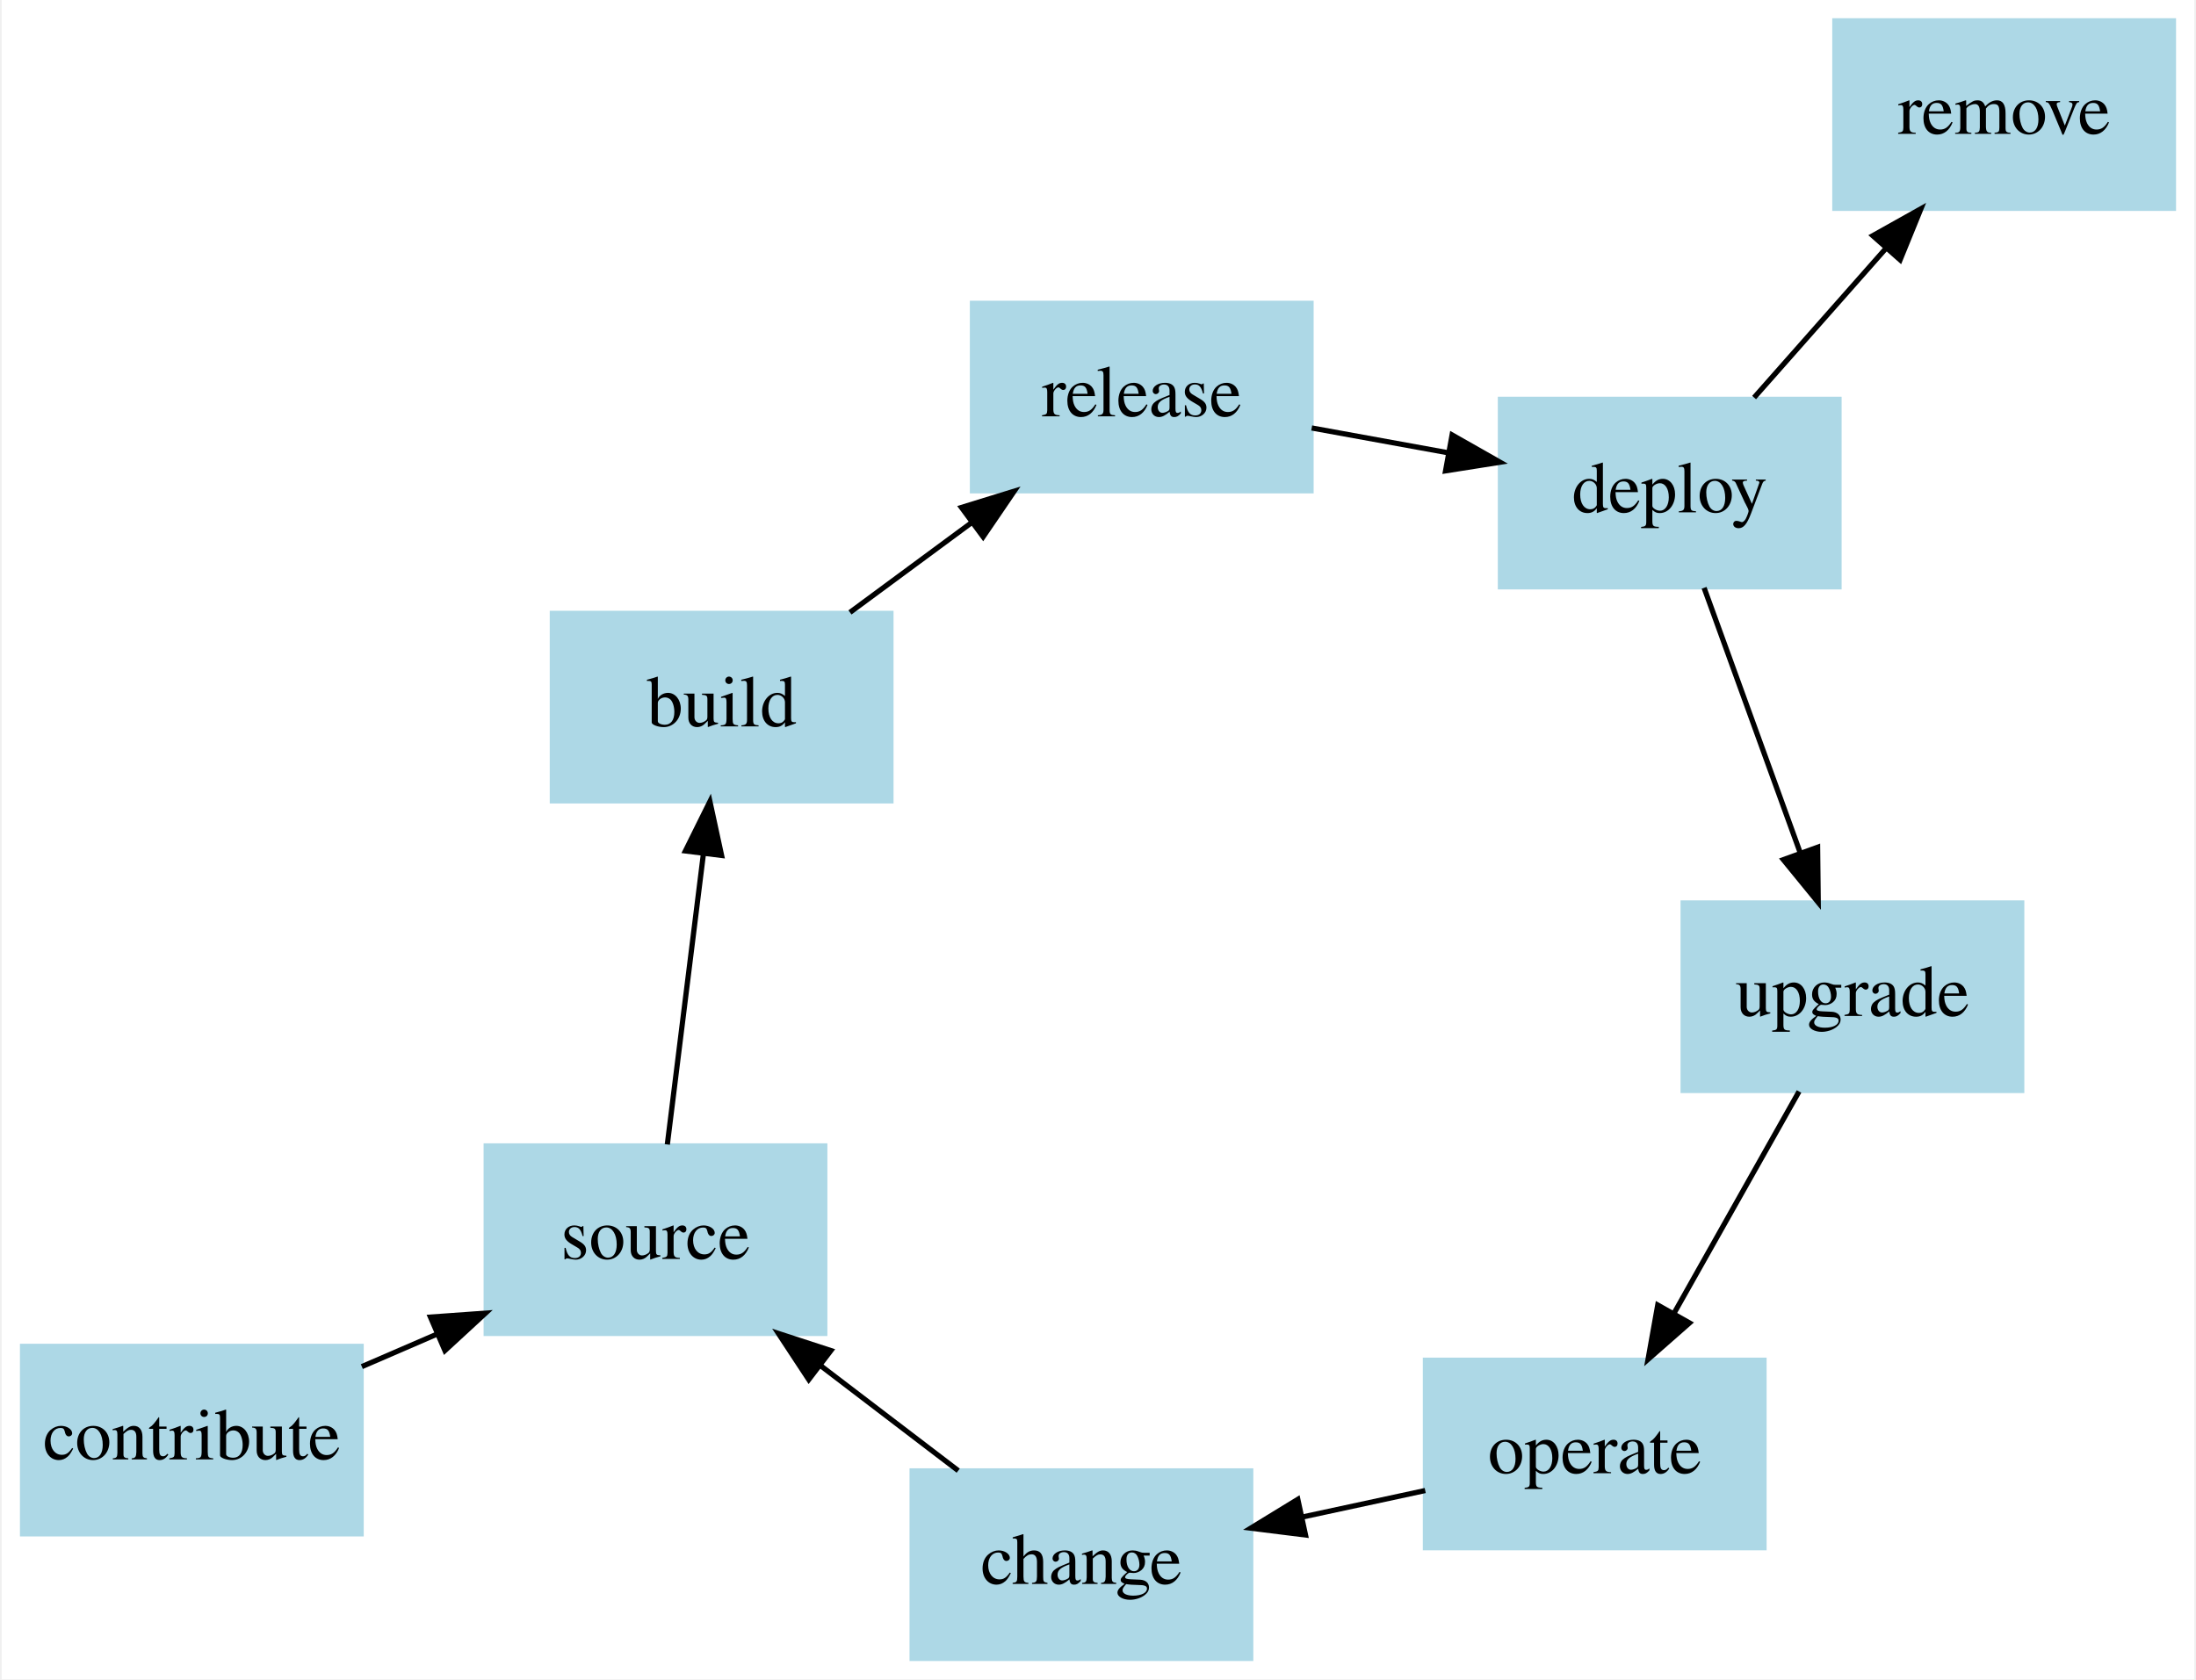
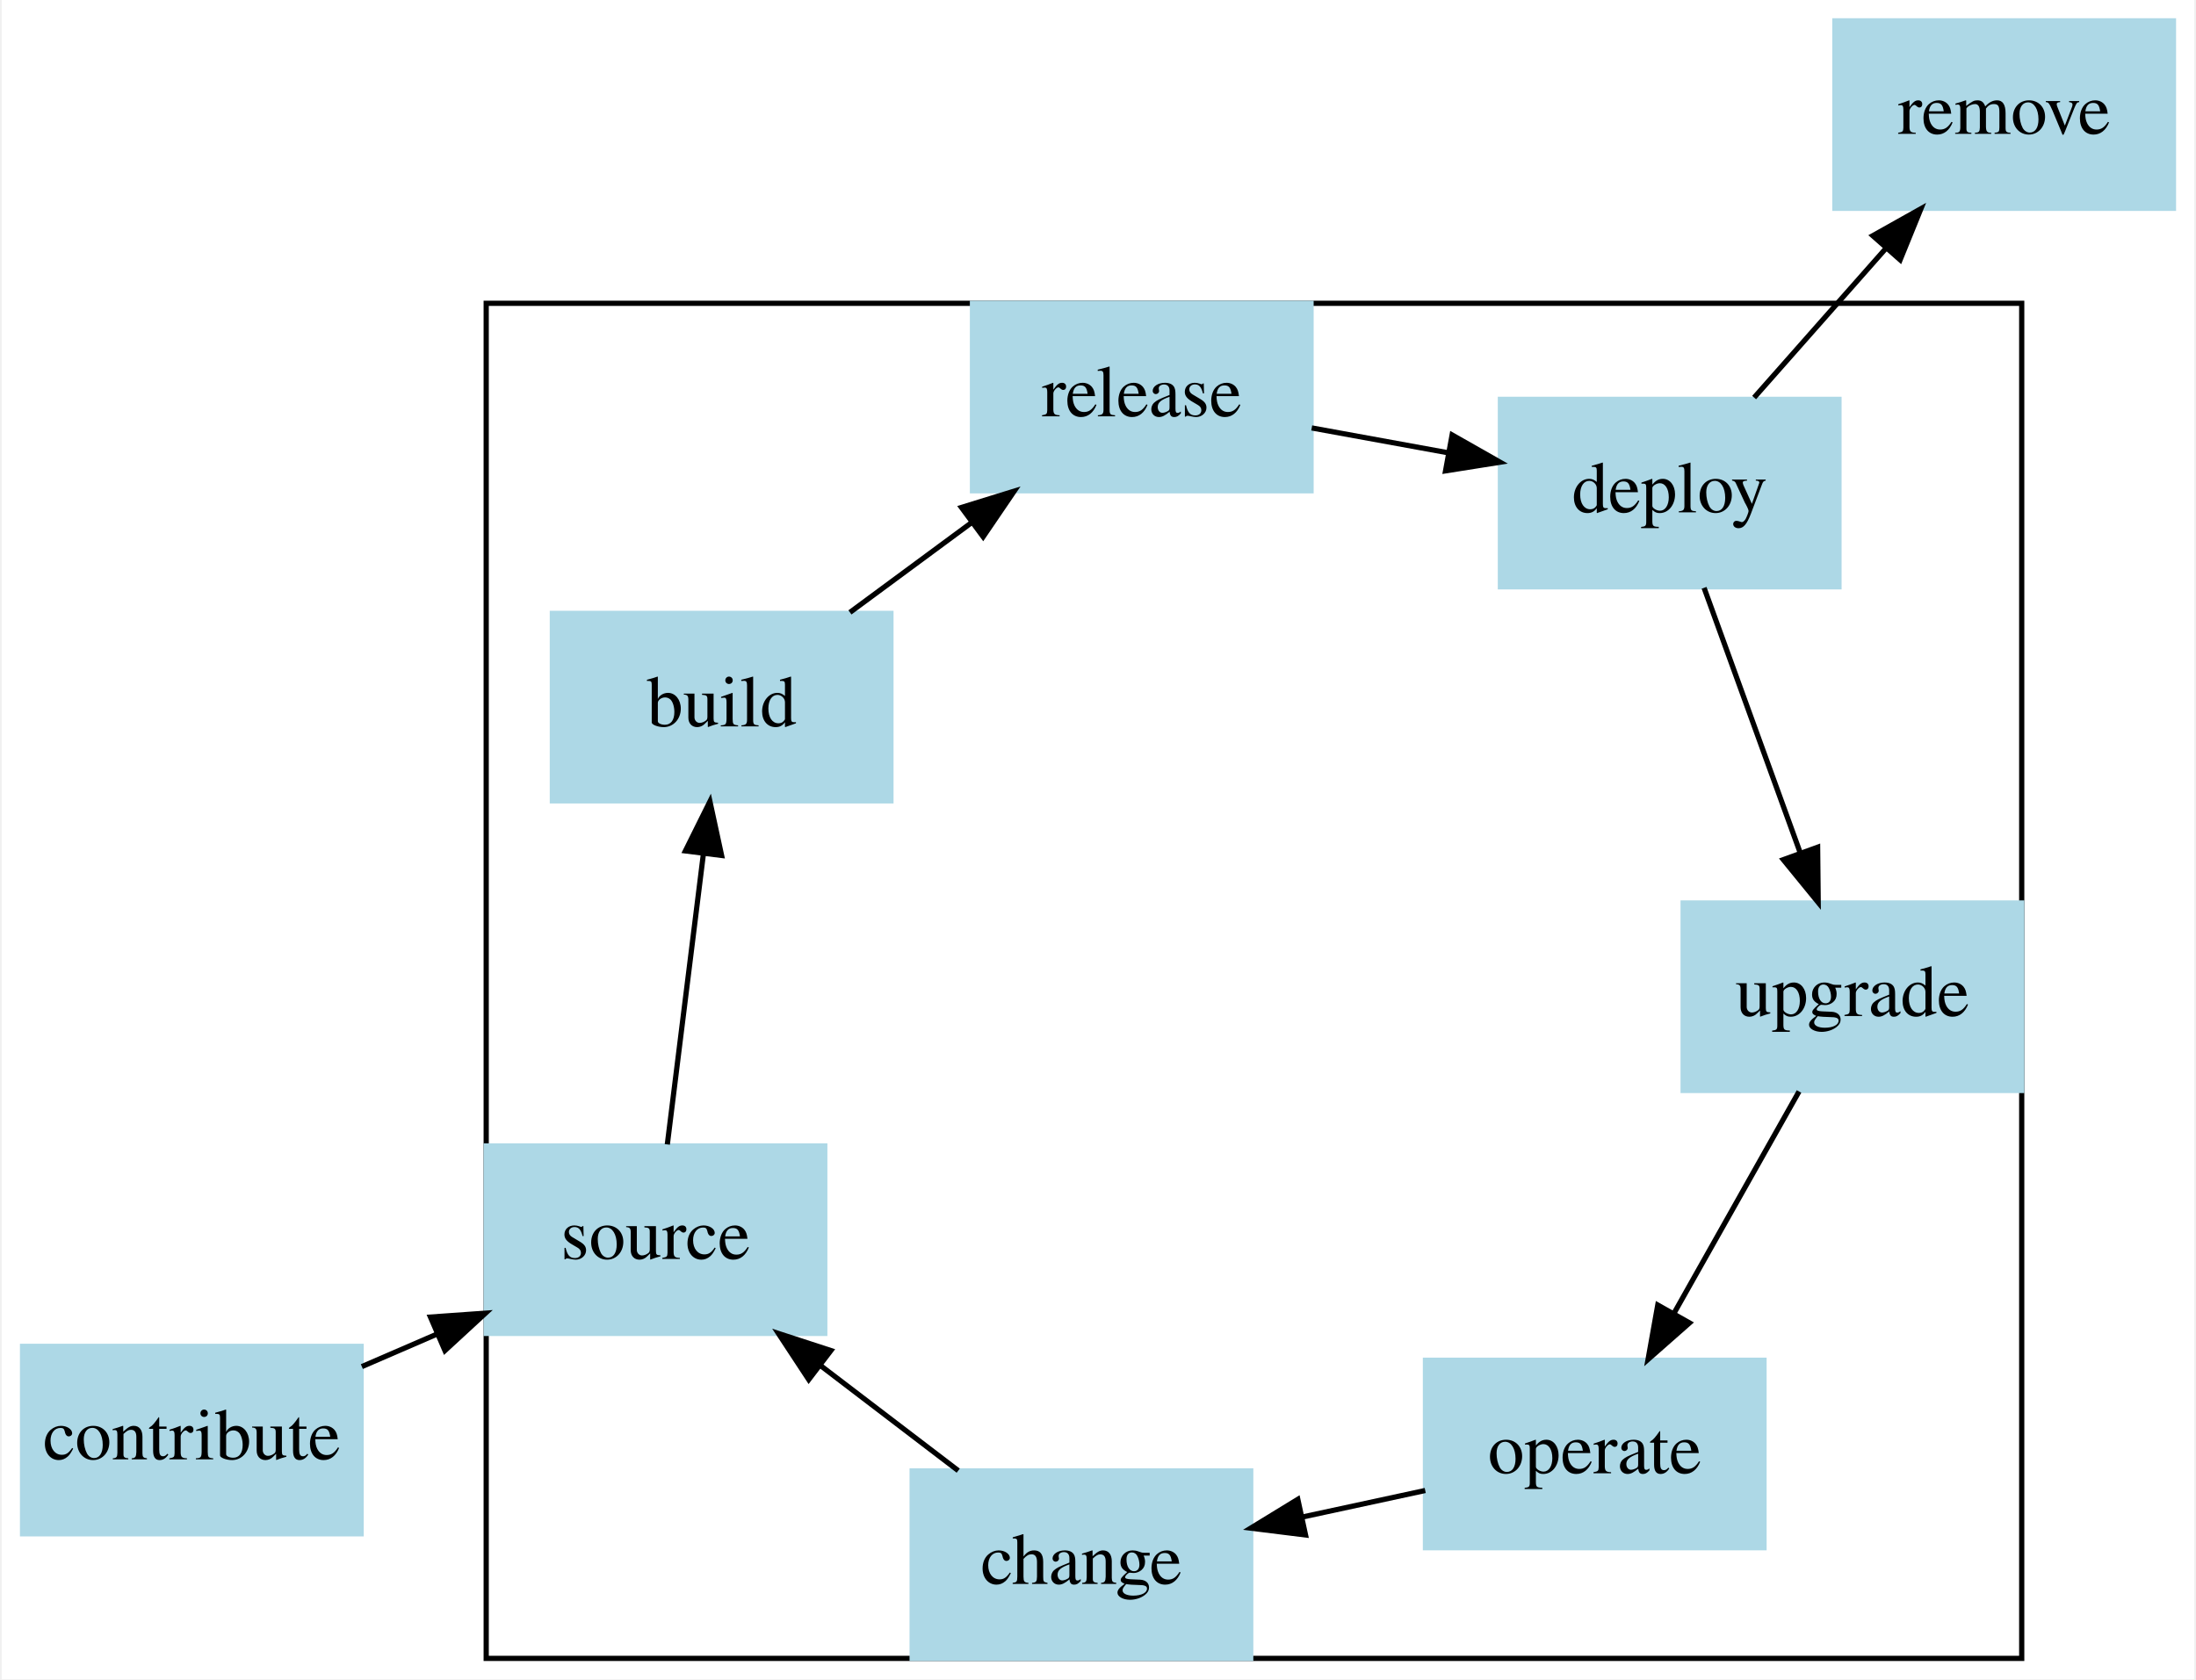
<svg xmlns="http://www.w3.org/2000/svg" width="421pt" height="322pt" viewBox="0.00 0.00 420.92 322.44">
-   <g id="graph0" class="graph" transform="scale(1 1) rotate(0) translate(4 318.443)">
-     <polygon fill="white" stroke="none" points="-4,4 -4,-318.443 416.917,-318.443 416.917,4 -4,4" />
+   <g id="graph0" class="graph" transform="scale(1 1) rotate(0) translate(4 318.44)">
+     <polygon fill="white" stroke="transparent" points="-4,4 -4,-318.44 416.92,-318.44 416.92,4 -4,4" />
+     <g id="clust1" class="cluster">
+       <polygon fill="none" stroke="black" points="89.01,0 89.01,-260.2 383.79,-260.2 383.79,0 89.01,0" />
+     </g>
    <g id="node1" class="node">
-       <polygon fill="lightblue" stroke="lightblue" points="65,-59.919 0,-59.919 0,-23.919 65,-23.919 65,-59.919" />
-       <text text-anchor="middle" x="32.5" y="-38.219" font-family="Times,serif" font-size="14.00">contribute</text>
+       <polygon fill="lightblue" stroke="lightblue" points="65,-59.92 0,-59.92 0,-23.92 65,-23.92 65,-59.92" />
+       <text text-anchor="middle" x="32.5" y="-38.22" font-family="Times,serif" font-size="14.00">contribute</text>
    </g>
    <g id="node2" class="node">
-       <polygon fill="lightblue" stroke="lightblue" points="154.01,-98.403 89.01,-98.403 89.01,-62.403 154.01,-62.403 154.01,-98.403" />
-       <text text-anchor="middle" x="121.51" y="-76.703" font-family="Times,serif" font-size="14.00">source</text>
+       <polygon fill="lightblue" stroke="lightblue" points="154.01,-98.4 89.01,-98.4 89.01,-62.4 154.01,-62.4 154.01,-98.4" />
+       <text text-anchor="middle" x="121.51" y="-76.7" font-family="Times,serif" font-size="14.00">source</text>
    </g>
    <g id="edge1" class="edge">
-       <path fill="none" stroke="black" d="M65.139,-56.03C69.855,-58.07 74.764,-60.192 79.63,-62.296" />
-       <polygon fill="black" stroke="black" points="78.308,-65.537 88.876,-66.293 81.086,-59.112 78.308,-65.537" />
+       <path fill="none" stroke="black" d="M65.14,-56.03C69.86,-58.07 74.76,-60.19 79.63,-62.3" />
+       <polygon fill="black" stroke="black" points="78.31,-65.54 88.88,-66.29 81.09,-59.11 78.31,-65.54" />
    </g>
    <g id="node3" class="node">
-       <polygon fill="lightblue" stroke="lightblue" points="166.709,-200.664 101.709,-200.664 101.709,-164.664 166.709,-164.664 166.709,-200.664" />
-       <text text-anchor="middle" x="134.209" y="-178.964" font-family="Times,serif" font-size="14.00">build</text>
+       <polygon fill="lightblue" stroke="lightblue" points="166.71,-200.66 101.71,-200.66 101.71,-164.66 166.71,-164.66 166.71,-200.66" />
+       <text text-anchor="middle" x="134.21" y="-178.96" font-family="Times,serif" font-size="14.00">build</text>
    </g>
    <g id="edge2" class="edge">
-       <path fill="none" stroke="black" d="M123.781,-98.685C125.704,-114.172 128.493,-136.632 130.702,-154.428" />
-       <polygon fill="black" stroke="black" points="127.252,-155.047 131.958,-164.54 134.199,-154.185 127.252,-155.047" />
+       <path fill="none" stroke="black" d="M123.78,-98.69C125.7,-114.17 128.49,-136.63 130.7,-154.43" />
+       <polygon fill="black" stroke="black" points="127.25,-155.05 131.96,-164.54 134.2,-154.18 127.25,-155.05" />
    </g>
    <g id="node4" class="node">
-       <polygon fill="lightblue" stroke="lightblue" points="247.358,-260.2 182.358,-260.2 182.358,-224.2 247.358,-224.2 247.358,-260.2" />
-       <text text-anchor="middle" x="214.858" y="-238.5" font-family="Times,serif" font-size="14.00">release</text>
+       <polygon fill="lightblue" stroke="lightblue" points="247.36,-260.2 182.36,-260.2 182.36,-224.2 247.36,-224.2 247.36,-260.2" />
+       <text text-anchor="middle" x="214.86" y="-238.5" font-family="Times,serif" font-size="14.00">release</text>
    </g>
    <g id="edge3" class="edge">
-       <path fill="none" stroke="black" d="M158.844,-200.85C166.192,-206.275 174.364,-212.307 182.143,-218.05" />
-       <polygon fill="black" stroke="black" points="180.249,-221.002 190.373,-224.125 184.407,-215.37 180.249,-221.002" />
+       <path fill="none" stroke="black" d="M158.84,-200.85C166.19,-206.27 174.36,-212.31 182.14,-218.05" />
+       <polygon fill="black" stroke="black" points="180.25,-221 190.37,-224.13 184.41,-215.37 180.25,-221" />
    </g>
    <g id="node5" class="node">
-       <polygon fill="lightblue" stroke="lightblue" points="348.715,-241.764 283.715,-241.764 283.715,-205.764 348.715,-205.764 348.715,-241.764" />
-       <text text-anchor="middle" x="316.215" y="-220.064" font-family="Times,serif" font-size="14.00">deploy</text>
+       <polygon fill="lightblue" stroke="lightblue" points="348.71,-241.76 283.71,-241.76 283.71,-205.76 348.71,-205.76 348.71,-241.76" />
+       <text text-anchor="middle" x="316.21" y="-220.06" font-family="Times,serif" font-size="14.00">deploy</text>
    </g>
    <g id="edge4" class="edge">
-       <path fill="none" stroke="black" d="M247.486,-236.266C255.805,-234.752 264.87,-233.104 273.607,-231.514" />
-       <polygon fill="black" stroke="black" points="274.436,-234.921 283.648,-229.688 273.183,-228.034 274.436,-234.921" />
+       <path fill="none" stroke="black" d="M247.49,-236.27C255.8,-234.75 264.87,-233.1 273.61,-231.51" />
+       <polygon fill="black" stroke="black" points="274.44,-234.92 283.65,-229.69 273.18,-228.03 274.44,-234.92" />
    </g>
    <g id="node6" class="node">
-       <polygon fill="lightblue" stroke="lightblue" points="383.793,-145.055 318.793,-145.055 318.793,-109.055 383.793,-109.055 383.793,-145.055" />
-       <text text-anchor="middle" x="351.293" y="-123.355" font-family="Times,serif" font-size="14.00">upgrade</text>
+       <polygon fill="lightblue" stroke="lightblue" points="383.79,-145.05 318.79,-145.05 318.79,-109.05 383.79,-109.05 383.79,-145.05" />
+       <text text-anchor="middle" x="351.29" y="-123.35" font-family="Times,serif" font-size="14.00">upgrade</text>
    </g>
    <g id="edge5" class="edge">
-       <path fill="none" stroke="black" d="M322.813,-205.574C328.006,-191.256 335.331,-171.062 341.252,-154.739" />
-       <polygon fill="black" stroke="black" points="344.605,-155.758 344.725,-145.164 338.025,-153.371 344.605,-155.758" />
+       <path fill="none" stroke="black" d="M322.81,-205.57C328.01,-191.26 335.33,-171.06 341.25,-154.74" />
+       <polygon fill="black" stroke="black" points="344.61,-155.76 344.72,-145.16 338.02,-153.37 344.61,-155.76" />
    </g>
    <g id="node9" class="node">
-       <polygon fill="lightblue" stroke="lightblue" points="412.917,-314.443 347.917,-314.443 347.917,-278.443 412.917,-278.443 412.917,-314.443" />
-       <text text-anchor="middle" x="380.417" y="-292.743" font-family="Times,serif" font-size="14.00">remove</text>
+       <polygon fill="lightblue" stroke="lightblue" points="412.92,-314.44 347.92,-314.44 347.92,-278.44 412.92,-278.44 412.92,-314.44" />
+       <text text-anchor="middle" x="380.42" y="-292.74" font-family="Times,serif" font-size="14.00">remove</text>
    </g>
    <g id="edge9" class="edge">
-       <path fill="none" stroke="black" d="M332.416,-242.104C340.077,-250.777 349.356,-261.281 357.705,-270.732" />
-       <polygon fill="black" stroke="black" points="355.2,-273.184 364.444,-278.361 360.446,-268.549 355.2,-273.184" />
+       <path fill="none" stroke="black" d="M332.42,-242.1C340.08,-250.78 349.36,-261.28 357.7,-270.73" />
+       <polygon fill="black" stroke="black" points="355.2,-273.18 364.44,-278.36 360.45,-268.55 355.2,-273.18" />
    </g>
    <g id="node7" class="node">
-       <polygon fill="lightblue" stroke="lightblue" points="334.317,-57.255 269.317,-57.255 269.317,-21.255 334.317,-21.255 334.317,-57.255" />
-       <text text-anchor="middle" x="301.817" y="-35.555" font-family="Times,serif" font-size="14.00">operate</text>
+       <polygon fill="lightblue" stroke="lightblue" points="334.32,-57.25 269.32,-57.25 269.32,-21.25 334.32,-21.25 334.32,-57.25" />
+       <text text-anchor="middle" x="301.82" y="-35.55" font-family="Times,serif" font-size="14.00">operate</text>
    </g>
    <g id="edge6" class="edge">
-       <path fill="none" stroke="black" d="M341.042,-108.863C334.143,-96.619 324.922,-80.257 317.155,-66.473" />
-       <polygon fill="black" stroke="black" points="320.014,-64.417 312.055,-57.424 313.916,-67.854 320.014,-64.417" />
+       <path fill="none" stroke="black" d="M341.04,-108.86C334.14,-96.62 324.92,-80.26 317.15,-66.47" />
+       <polygon fill="black" stroke="black" points="320.01,-64.42 312.06,-57.42 313.92,-67.85 320.01,-64.42" />
    </g>
    <g id="node8" class="node">
-       <polygon fill="lightblue" stroke="lightblue" points="235.778,-36 170.778,-36 170.778,-0 235.778,-0 235.778,-36" />
-       <text text-anchor="middle" x="203.278" y="-14.3" font-family="Times,serif" font-size="14.00">change</text>
+       <polygon fill="lightblue" stroke="lightblue" points="235.78,-36 170.78,-36 170.78,0 235.78,0 235.78,-36" />
+       <text text-anchor="middle" x="203.28" y="-14.3" font-family="Times,serif" font-size="14.00">change</text>
    </g>
    <g id="edge7" class="edge">
-       <path fill="none" stroke="black" d="M269.279,-32.236C261.711,-30.604 253.545,-28.843 245.623,-27.134" />
-       <polygon fill="black" stroke="black" points="246.296,-23.698 235.782,-25.011 244.82,-30.541 246.296,-23.698" />
+       <path fill="none" stroke="black" d="M269.28,-32.24C261.71,-30.6 253.55,-28.84 245.62,-27.13" />
+       <polygon fill="black" stroke="black" points="246.3,-23.7 235.78,-25.01 244.82,-30.54 246.3,-23.7" />
    </g>
    <g id="edge8" class="edge">
-       <path fill="none" stroke="black" d="M179.628,-36.05C171.407,-42.324 162.048,-49.466 153.279,-56.158" />
-       <polygon fill="black" stroke="black" points="150.934,-53.545 145.108,-62.394 155.181,-59.11 150.934,-53.545" />
+       <path fill="none" stroke="black" d="M179.63,-36.05C171.41,-42.32 162.05,-49.47 153.28,-56.16" />
+       <polygon fill="black" stroke="black" points="150.93,-53.54 145.11,-62.39 155.18,-59.11 150.93,-53.54" />
    </g>
  </g>
</svg>
